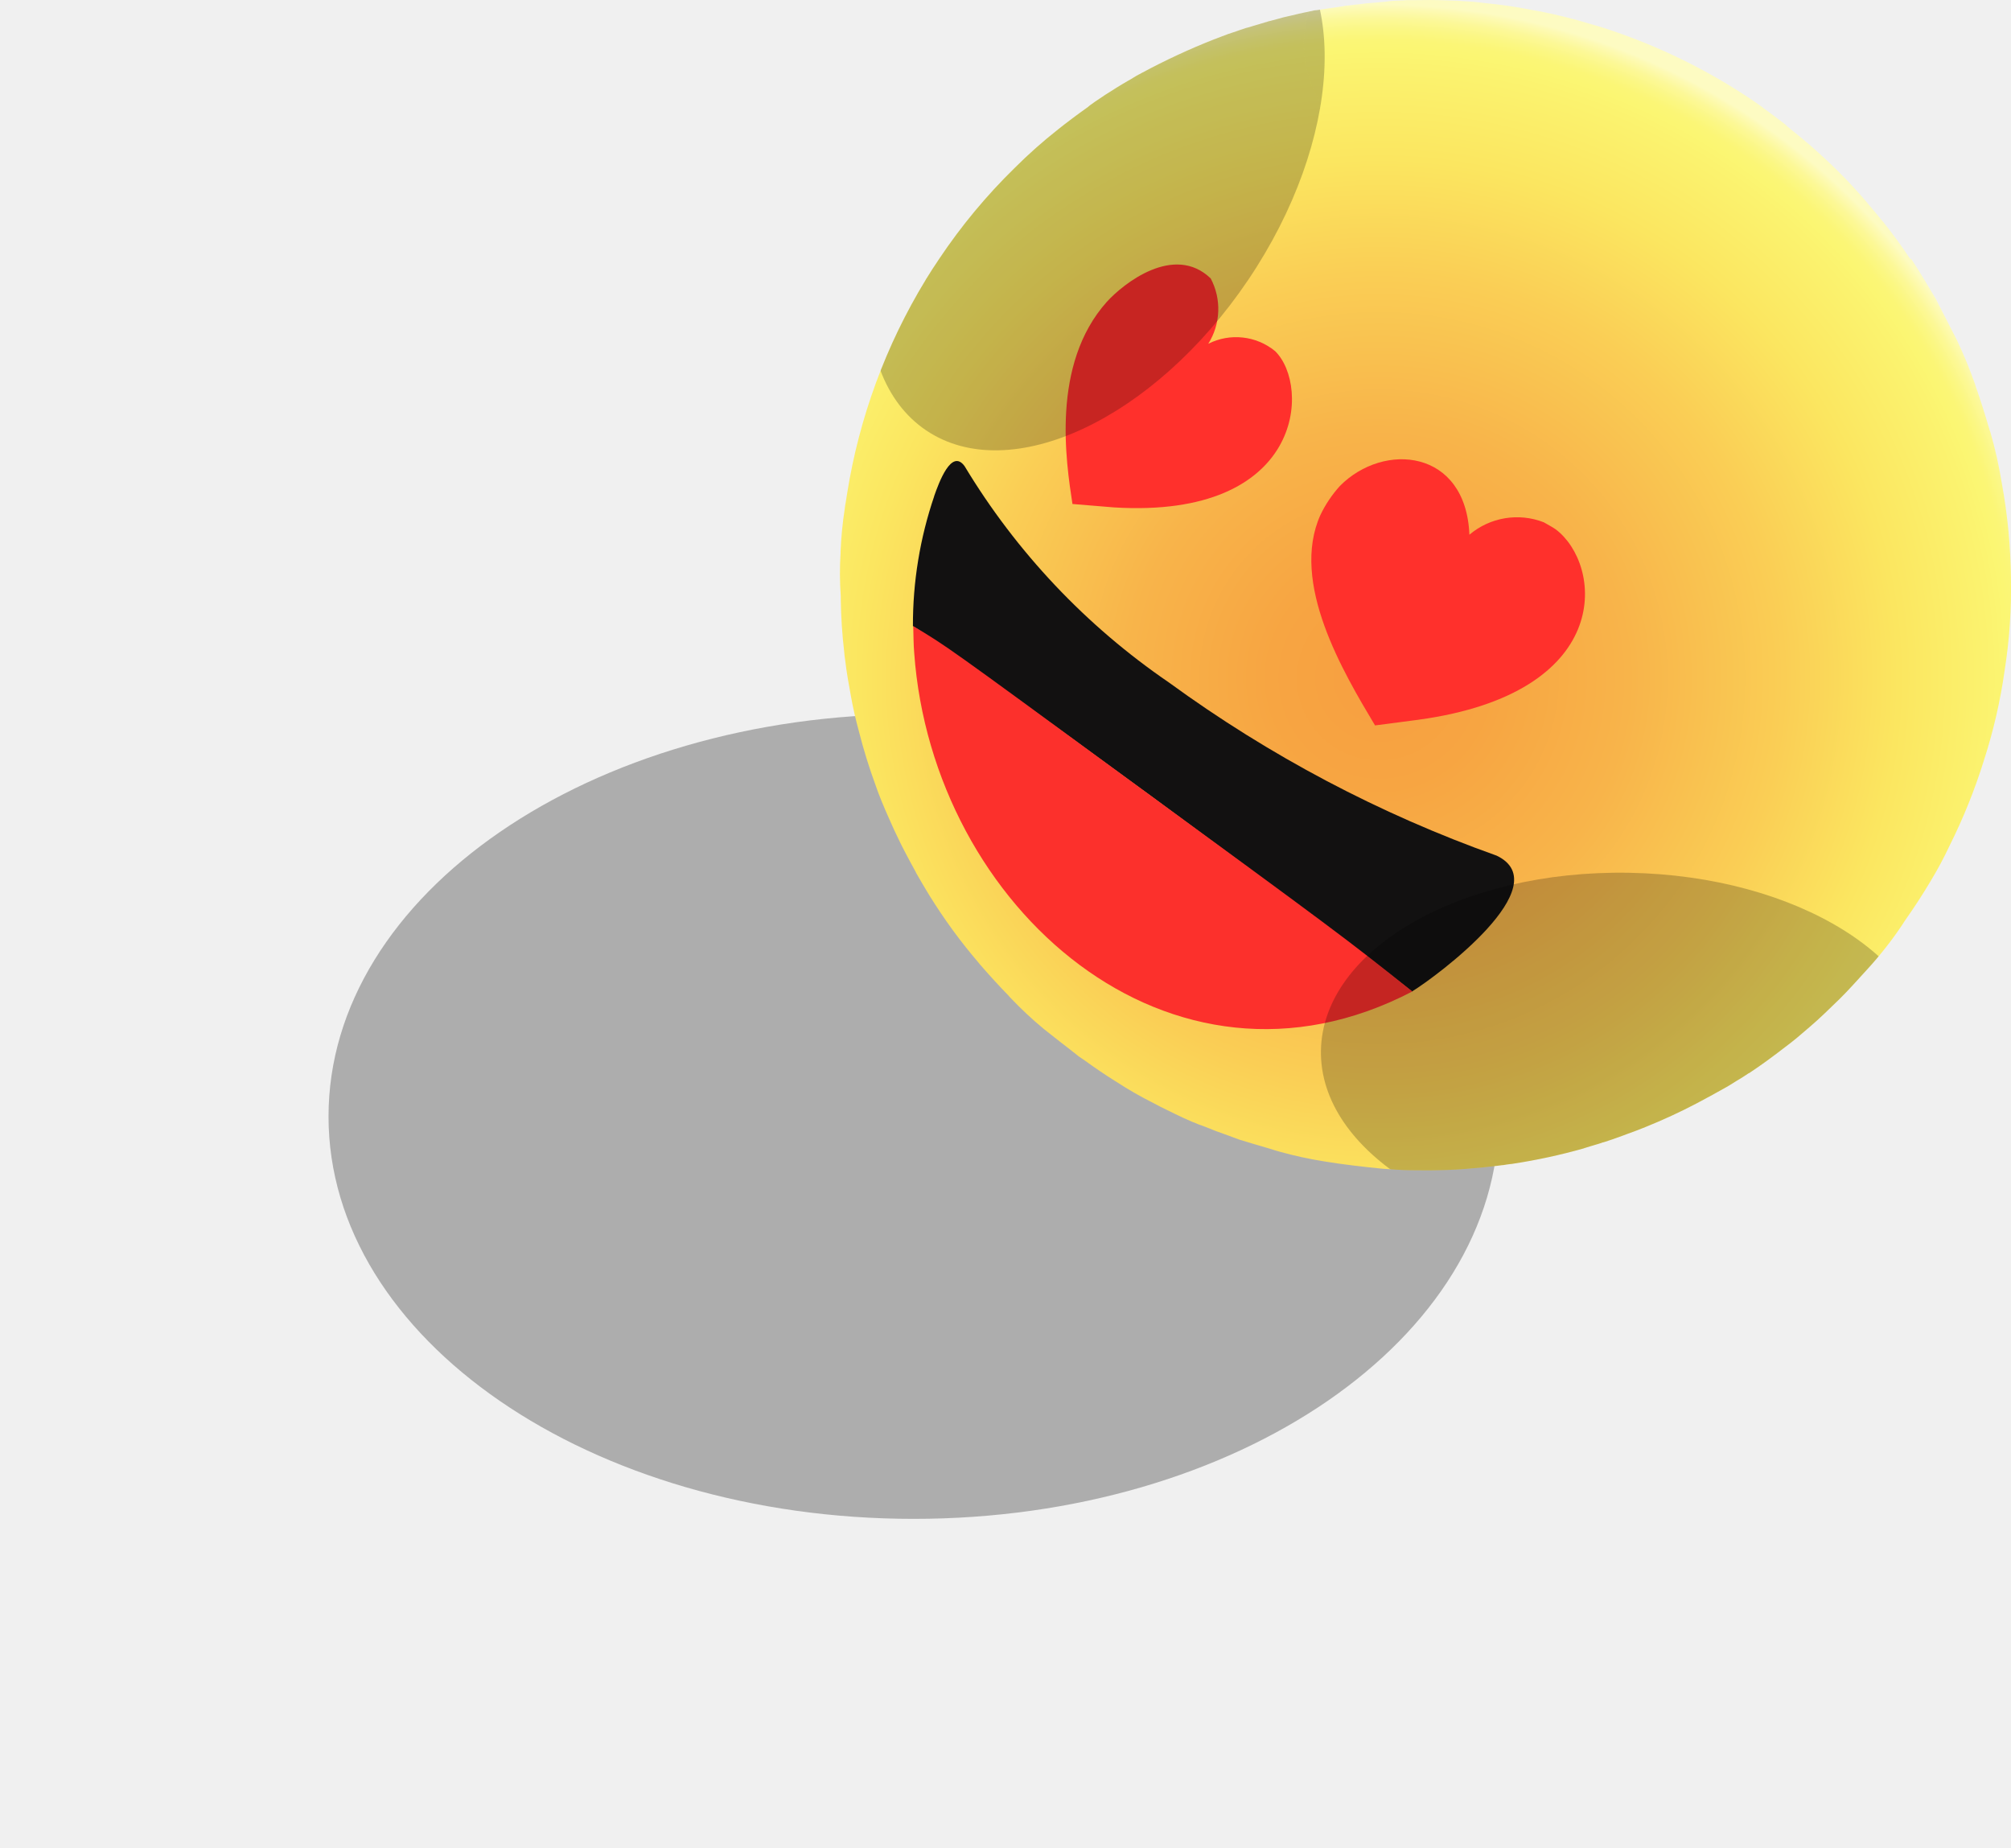
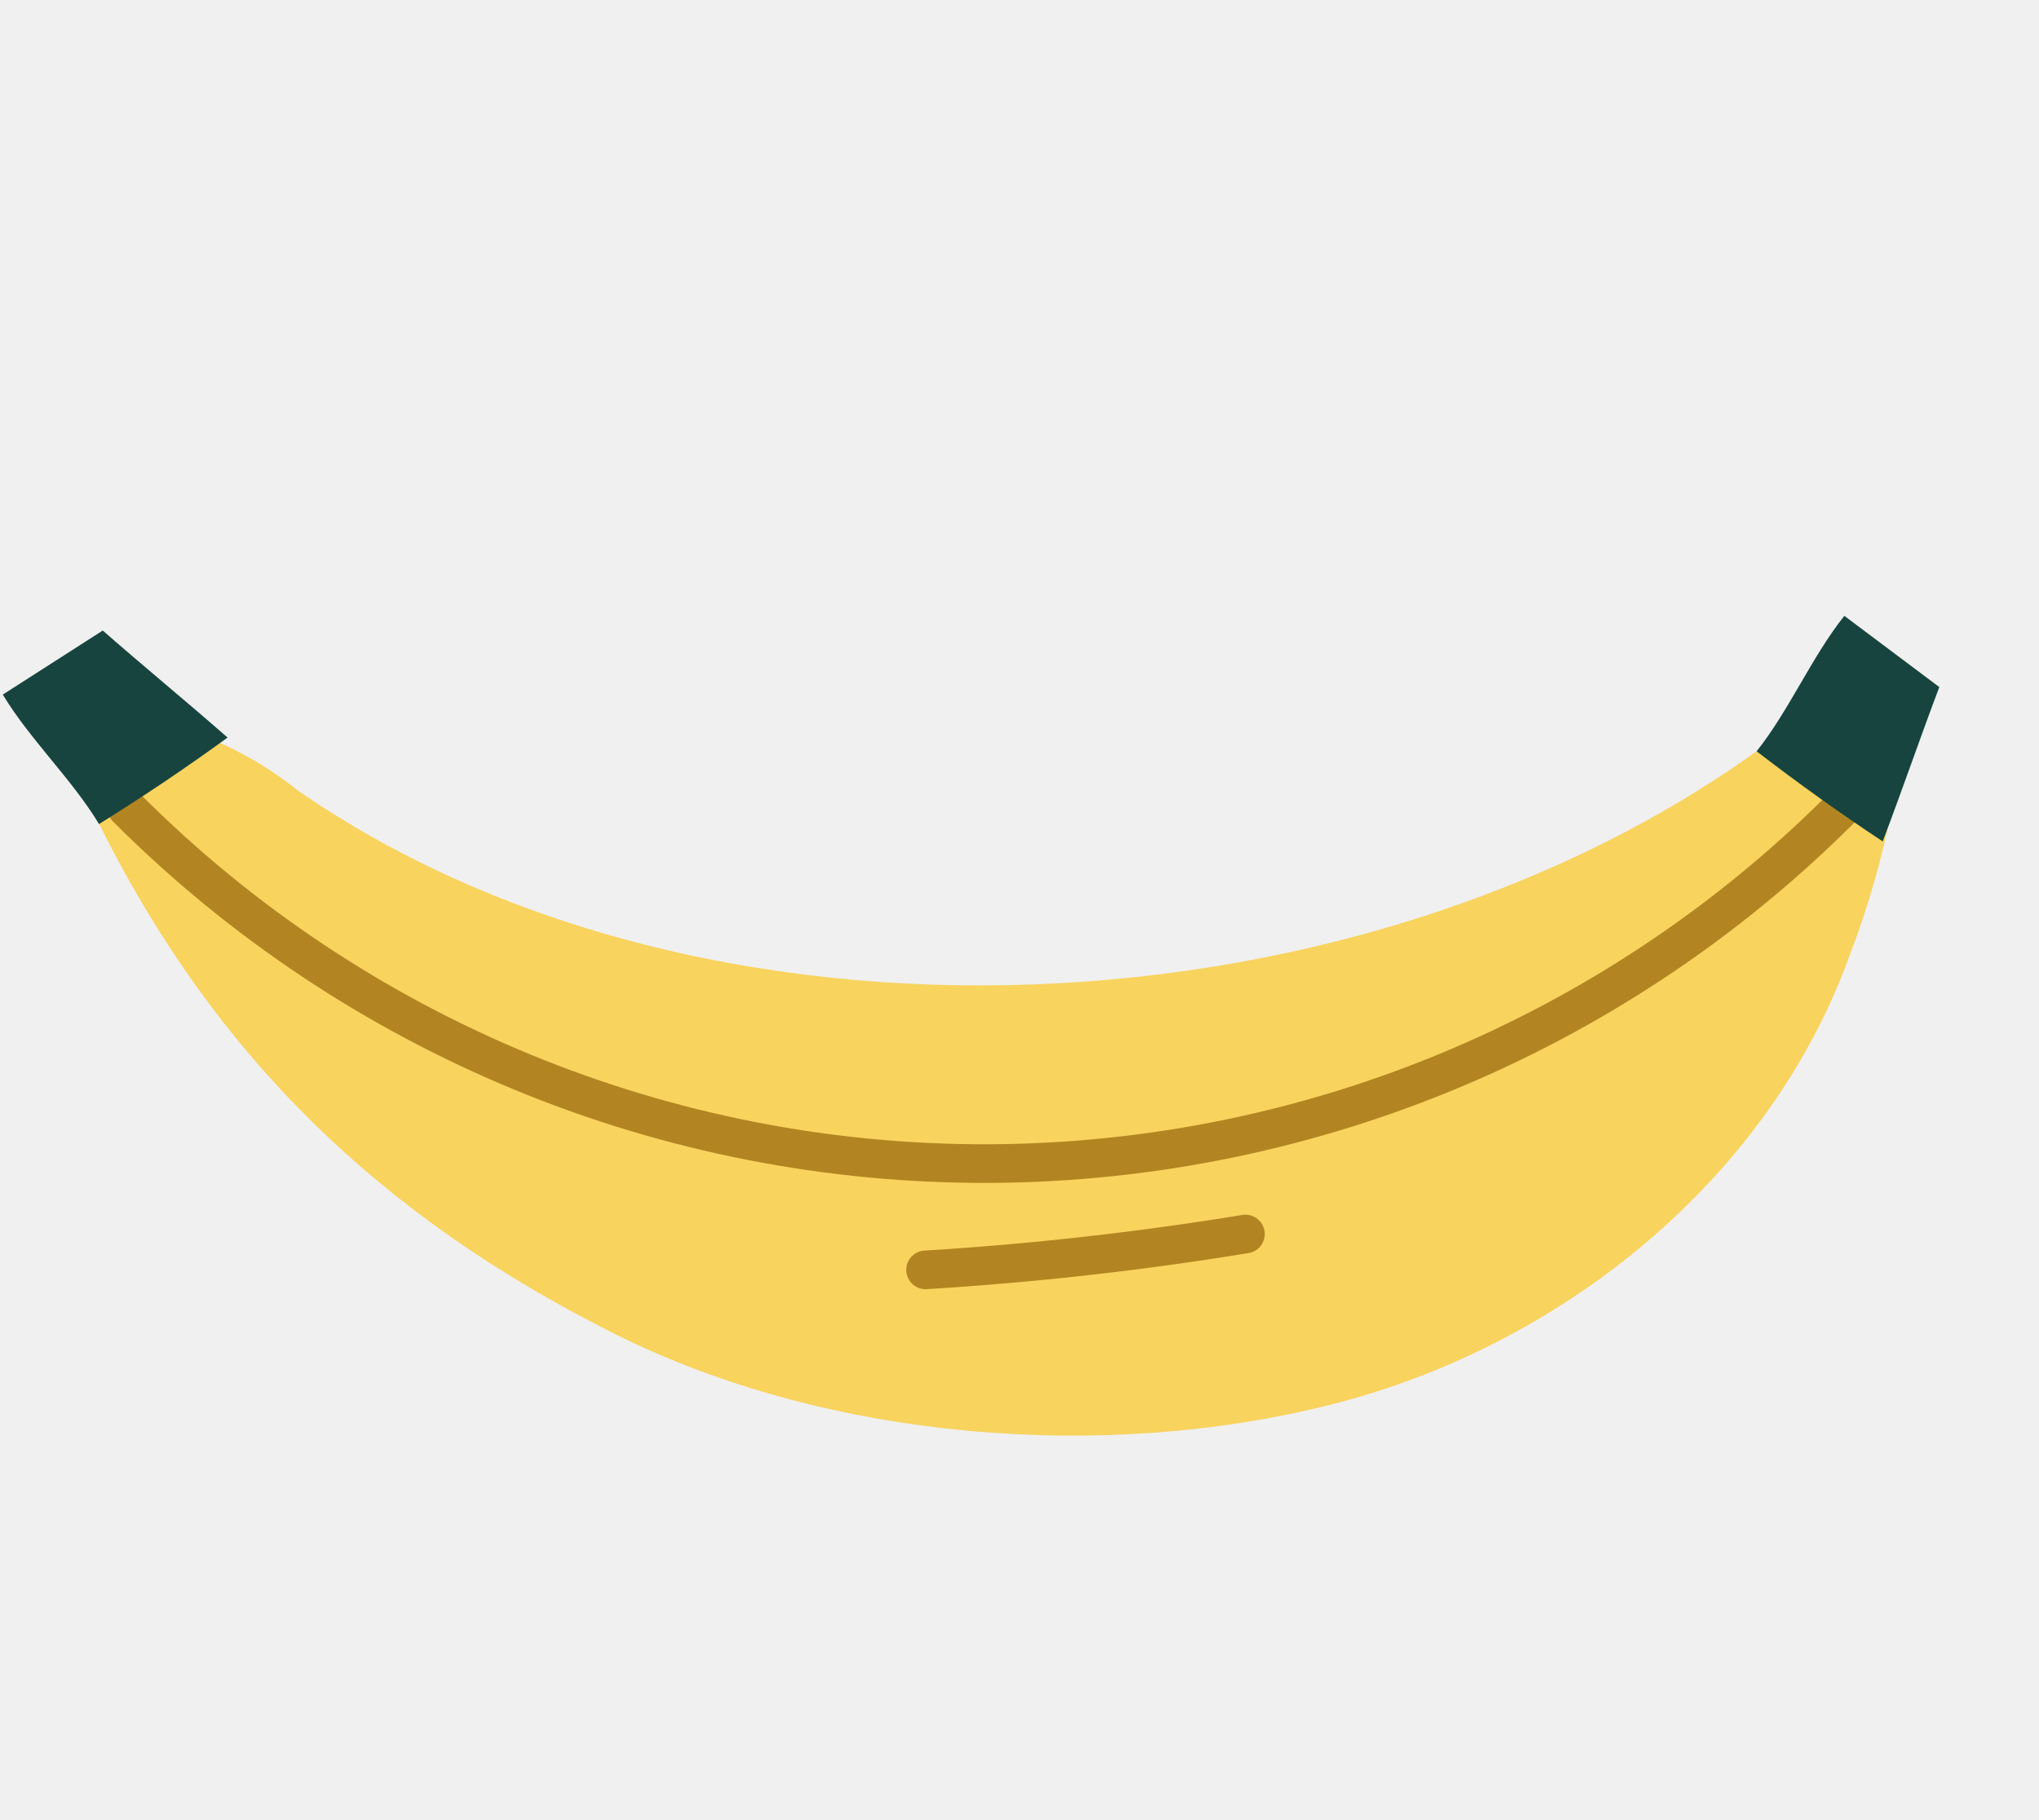
- <svg xmlns="http://www.w3.org/2000/svg" xmlns:xlink="http://www.w3.org/1999/xlink" width="82.478" height="75.758" viewBox="0 0 82.478 75.758">
-   <defs>
-     <radialGradient id="radial-gradient" cx="0.471" cy="0.58" r="0.575" gradientTransform="matrix(-0.999, -0.004, -0.004, 1, 0.933, 0.001)" gradientUnits="objectBoundingBox">
-       <stop offset="0" stop-color="#f79f40" />
-       <stop offset="0.163" stop-color="#f7a542" />
-       <stop offset="0.371" stop-color="#f8b44a" />
-       <stop offset="0.601" stop-color="#face55" />
-       <stop offset="0.771" stop-color="#fbe660" />
-       <stop offset="0.91" stop-color="#fbf36f" />
-       <stop offset="0.932" stop-color="#fbf672" />
-       <stop offset="0.947" stop-color="#fbf676" />
-       <stop offset="0.962" stop-color="#fbf783" />
-       <stop offset="0.978" stop-color="#fcf897" />
-       <stop offset="0.994" stop-color="#fdfab4" />
-       <stop offset="1" stop-color="#fdfbc2" />
-     </radialGradient>
-     <clipPath id="clip-path">
-       <path id="Trazado_116496" data-name="Trazado 116496" d="M52.65,29.84v-.06c0-.11-.03-.77-.15-1.75-.01-.09-.02-.17-.03-.26-.02-.12-.04-.25-.06-.38a23.894,23.894,0,0,0-3.15-8.77c0-.01-.01-.01-.01-.02-.17-.29-.35-.57-.54-.85h0a23.353,23.353,0,0,0-3.06-3.74,20.449,20.449,0,0,0-1.77-1.6c-.39-.32-.78-.62-1.19-.91a.265.265,0,0,1-.06-.05l-.05-.04-.21-.15c-.26-.18-.55-.37-.86-.57h0c-.01-.01-.02-.01-.03-.02-.15-.09-.3-.19-.47-.28-.07-.04-.15-.09-.22-.13s-.12-.07-.19-.11a1.092,1.092,0,0,0-.15-.08,25.413,25.413,0,0,0-2.93-1.4c-.26-.11-.47-.18-.58-.23l-.18-.07-.18-.07c-.01,0-.02-.01-.03-.01l-.04-.01-.3-.1-.04-.01c-.01,0-.03-.01-.04-.01l-.2-.07a2.759,2.759,0,0,0-.27-.08l-.23-.07c-.04-.01-.09-.03-.13-.04-.01,0-.03-.01-.04-.01s-.03-.01-.05-.01a.636.636,0,0,1-.07-.02l-.26-.07-.22-.06c-.07-.02-.14-.03-.21-.05h-.01l-.13-.03-.25-.06-.18-.04a2.049,2.049,0,0,0-.24-.05c-.01,0-.03-.01-.04-.01-.06-.01-.12-.03-.18-.04l-.11-.02-.13-.03h-.02l-.04-.01c-.02,0-.05-.01-.07-.01a1.766,1.766,0,0,1-.2-.04.6.6,0,0,0-.12-.02h0a2.068,2.068,0,0,1-.22-.04l-.19-.03c-.03-.01-.07-.01-.11-.02a.985.985,0,0,0-.17-.02,1,1,0,0,0-.16-.02l-.27-.03-.25-.03c-.03,0-.05-.01-.08-.01h-.02a1.641,1.641,0,0,0-.23-.02l-.34-.03c-.08-.01-.16-.01-.23-.02-.09-.01-.17-.01-.26-.02s-.18-.01-.27-.02A.97.97,0,0,1,29.76,7h-.37c-.48-.01-.96-.01-1.45,0-.11,0-.21,0-.31.01s-.22.01-.32.02c-.07,0-.13.01-.19.01-.16.01-.31.02-.46.04-.05,0-.11.01-.16.01-.22.02-.43.04-.64.07-.1.01-.2.02-.3.04h-.01c-.02,0-.04.01-.06.01q-.24.03-.45.06c-.11.02-.23.04-.34.05-.26.04-.47.08-.61.11-.7.14-1.38.3-2.06.5-.41.11-.77.22-1.21.38a24.021,24.021,0,0,0-5.31,2.61h0c-.17.11-.33.22-.49.33a.265.265,0,0,0-.06.05c-.28.2-.56.4-.84.61a.423.423,0,0,1-.07.05l-.02.02-.02.02c-.01.01-.02.02-.03.02s-.02.01-.03.02c-.08.06-.15.12-.23.18-.15.12-.3.24-.44.36-.08.07-.16.13-.24.2-.16.14-.32.27-.46.4l-.02.02-.02.02c-.03.03-.07.06-.1.09-.75.69-1.21,1.19-1.24,1.22-.23.25-.46.51-.69.77-.16.19-.33.38-.5.59-.01.01-.02.03-.04.04l-.03.03c-.34.42-.69.89-1.08,1.46l-.01.01-.01.01c-.01.01-.01.02-.02.02-.18.26-.36.55-.54.86-.16.26-.32.52-.46.75l-.46.88c-.15.29-.29.56-.42.82a16.758,16.758,0,0,0-.76,1.82h0v.01c-.22.6-.42,1.23-.6,1.84l-.01.02a.037.037,0,0,1-.01.03,17.968,17.968,0,0,0-.5,2.13,23.506,23.506,0,0,0-.17,7.66,22.794,22.794,0,0,0,.82,3.68,23.944,23.944,0,0,0,1.38,3.51,15.311,15.311,0,0,0,.75,1.42c.32.56.68,1.11,1.06,1.66.04.07.09.13.13.2a16,16,0,0,0,1.39,1.8c.34.37.78.88,1.14,1.24s.83.82,1.22,1.15h0c.42.37.6.53.99.83q.72.585,1.47,1.08h.01c.16.11.32.22.49.32.19.12.38.24.55.34.09.05.22.13.36.21a.573.573,0,0,1,.07.04c.15.09.33.18.52.29.04.02.09.05.13.07a22.789,22.789,0,0,0,2.12,1c.18.07.42.17.7.28l.24.09.42.15.3.1.11.03c.01,0,.01,0,.02.01l.16.05a2.759,2.759,0,0,0,.27.08l.26.08c.01,0,.02,0,.02.01a22.1,22.1,0,0,0,2.96.66l.09.01c.08.01.17.03.27.04h.03l.23.03.53.06c.24.03.56.05.79.07s.49.03.74.04h.02c.13.01.25.01.37.01.33.01.77,0,1.1.01s.79-.03,1.13-.05c.72-.06,1.68-.17,2.39-.28a18.747,18.747,0,0,0,1.84-.38c.14-.04.28-.08.43-.12.43-.12.87-.25,1.24-.36l.43-.16c.35-.12.69-.25,1.03-.38l.17-.06c.4-.15.89-.38,1.32-.59.19-.09.37-.18.55-.28a15.71,15.71,0,0,0,1.56-.88c.02-.01.03-.02.05-.03.41-.26.82-.52,1.22-.81.09-.06.18-.12.26-.17l.44-.34c.12-.09.23-.18.35-.27l.66-.52a14.289,14.289,0,0,0,1.37-1.26l.03-.03.07-.07c.35-.35.74-.77,1.2-1.29a.138.138,0,0,0,.03-.04h0a20.958,20.958,0,0,0,2.02-2.71c.01-.01.01-.02.02-.03.19-.3.38-.61.57-.95v-.01h0c.08-.14.16-.29.24-.44.11-.2.22-.41.31-.59l.09-.18c.16-.32.31-.65.47-.99.21-.47.41-.94.56-1.36h0c.26-.7.5-1.44.71-2.23.13-.48.25-.96.33-1.41.1-.48.18-.98.25-1.5.02-.12.03-.23.05-.34.08-.69.14-1.41.16-2.14v-.13C52.68,31.04,52.68,30.45,52.65,29.84Z" transform="translate(-4.654 -6.992)" />
-     </clipPath>
-     <linearGradient id="linear-gradient" x1="-0.166" y1="-323.933" x2="-1.166" y2="-323.933" gradientUnits="objectBoundingBox">
-       <stop offset="0" stop-color="#19b79c" />
-       <stop offset="0.405" stop-color="#1dbb9e" />
-       <stop offset="0.825" stop-color="#2ac8a3" />
-       <stop offset="0.997" stop-color="#31cfa6" />
-     </linearGradient>
-     <linearGradient id="linear-gradient-2" x1="-2.106" y1="-363.238" x2="-3.08" y2="-363.238" xlink:href="#linear-gradient" />
-     <clipPath id="clip-path-2">
-       <path id="Trazado_116504" data-name="Trazado 116504" d="M4.652,29.65v-.06a15.757,15.757,0,0,1,.17-1.74,2.335,2.335,0,0,1,.04-.26c.02-.12.04-.25.06-.38a24.088,24.088,0,0,1,3.22-8.75c0-.01.01-.01.01-.02.18-.29.36-.57.55-.85h0a23.39,23.39,0,0,1,3.09-3.72,20.134,20.134,0,0,1,1.78-1.58q.585-.465,1.2-.9a.265.265,0,0,0,.06-.05l.05-.04.21-.15c.26-.18.55-.37.86-.56h0c.01-.01.02-.01.03-.02.15-.09.31-.19.47-.28a2.53,2.53,0,0,0,.22-.13c.06-.04.12-.07.19-.11.05-.03.1-.05.15-.08a27.308,27.308,0,0,1,2.95-1.37c.26-.1.47-.18.58-.22l.18-.06.18-.06c.01,0,.02-.01.03-.01l.05-.02.3-.1.04-.01c.01,0,.03-.01.04-.01l.2-.06c.08-.02.19-.06.27-.08l.23-.07a.647.647,0,0,0,.13-.04c.01,0,.03-.01.04-.01s.03-.01.05-.01a.637.637,0,0,0,.07-.02l.26-.07.22-.06c.07-.02.14-.03.21-.05h.01l.13-.03c.08-.02.18-.04.25-.06l.18-.04c.08-.02.16-.03.24-.05.01,0,.03-.01.04-.01a1.163,1.163,0,0,0,.18-.04l.11-.01.13-.02h.02l.04-.01c.02,0,.05-.01.07-.01l.2-.03c.04-.01.09-.01.13-.02h0l.22-.03.19-.03a.516.516,0,0,0,.11-.02.985.985,0,0,1,.17-.02c.06-.01.11-.01.16-.02l.27-.03.25-.03c.03,0,.05-.01.08-.01h.02c.07-.01.15-.01.23-.02l.34-.03c.08-.01.16-.01.23-.02a1.569,1.569,0,0,1,.24-.03,2.437,2.437,0,0,1,.27-.01.86.86,0,0,1,.16-.01l.15-.01h.24c.49-.01.97-.01,1.45.01.11,0,.21.01.31.01s.22.01.32.02c.07,0,.13.01.19.01.16.01.31.02.46.04.05.01.11.01.16.02.22.02.43.05.64.07.1.01.2.03.3.04h.01c.02,0,.04.01.06.01.16.02.31.05.45.07l.34.06c.26.05.47.09.6.11.69.14,1.38.31,2.06.52.41.11.76.23,1.21.39a24.178,24.178,0,0,1,5.28,2.65h0c.16.11.33.22.49.34a.265.265,0,0,1,.06.05c.28.2.56.41.83.62a.424.424,0,0,0,.07.05l.02.02.02.02.03.03c.01.01.02.01.02.02.08.06.15.12.22.18.15.12.3.24.44.36.08.07.16.14.24.2.16.14.31.28.46.41l.02.02.02.02c.03.03.07.06.1.09.75.69,1.2,1.2,1.23,1.23.23.25.46.51.68.78.16.19.32.38.49.59.01.01.02.03.04.04l.02.03c.33.42.69.89,1.07,1.47l.04.01.01.01c.01.01.01.02.02.02.17.26.36.56.54.86.16.26.31.53.45.75l.45.88c.15.29.29.56.42.82a18.431,18.431,0,0,1,.75,1.83h0v.01c.21.6.41,1.23.59,1.85l.01.02a.037.037,0,0,0,.01.03,17.59,17.59,0,0,1,.48,2.14,22.71,22.71,0,0,1,.37,3.87,21.465,21.465,0,0,1-.26,3.8,21.96,21.96,0,0,1-.85,3.68,23.286,23.286,0,0,1-1.41,3.5,15.244,15.244,0,0,1-.76,1.42c-.33.56-.69,1.11-1.07,1.65-.04.07-.09.13-.13.2a15.2,15.2,0,0,1-1.41,1.79c-.34.37-.79.88-1.15,1.23s-.84.82-1.22,1.14h0c-.43.37-.6.52-1,.82-.49.38-.98.74-1.48,1.07H41.9c-.16.11-.32.21-.49.31-.19.12-.38.24-.55.33-.09.05-.22.12-.36.2a.574.574,0,0,0-.07.04c-.15.08-.33.18-.52.28-.04.02-.09.05-.13.07a23.108,23.108,0,0,1-2.12.98c-.18.07-.42.17-.71.27l-.24.09-.42.15-.3.1-.11.03c-.01,0-.01,0-.02.01l-.16.05c-.08.02-.19.06-.27.08l-.26.08c-.01,0-.02,0-.02.01a23.962,23.962,0,0,1-2.96.64l-.09.01c-.08.01-.17.02-.27.04H31.8l-.23.03-.53.06c-.24.02-.56.05-.79.07s-.49.03-.74.04h-.02c-.13,0-.25.01-.37.01-.33.01-.77,0-1.1,0s-.79-.04-1.13-.06c-.72-.07-1.68-.18-2.39-.3a16.281,16.281,0,0,1-1.84-.4c-.14-.04-.28-.08-.43-.13-.43-.12-.87-.26-1.24-.37l-.43-.16c-.35-.12-.69-.25-1.03-.39l-.17-.06c-.4-.15-.88-.38-1.32-.6-.19-.09-.37-.18-.55-.28a15.612,15.612,0,0,1-1.55-.89.219.219,0,0,0-.05-.03c-.41-.26-.81-.53-1.21-.82-.09-.06-.17-.12-.25-.17L14,49.97c-.12-.09-.23-.18-.35-.27l-.66-.52a15.233,15.233,0,0,1-1.36-1.27l-.03-.03-.06-.07c-.34-.35-.74-.78-1.19-1.3a.138.138,0,0,1-.03-.04h0a21.889,21.889,0,0,1-2-2.73c-.01-.01-.01-.02-.02-.03-.18-.3-.37-.61-.56-.95v-.01h0c-.08-.14-.16-.29-.24-.44-.11-.21-.22-.41-.31-.59l-.09-.18c-.16-.32-.31-.65-.46-.99-.21-.47-.41-.95-.55-1.36h0a22.441,22.441,0,0,1-.69-2.23c-.13-.48-.24-.96-.32-1.41-.09-.49-.18-.98-.24-1.5-.02-.12-.03-.23-.04-.34a21.166,21.166,0,0,1-.14-2.14v-.13A13.347,13.347,0,0,1,4.652,29.65Z" transform="translate(-4.627 -6.983)" fill="url(#radial-gradient)" />
-     </clipPath>
-   </defs>
-   <g id="Grupo_157926" data-name="Grupo 157926" transform="translate(13.474)">
-     <ellipse id="Elipse_4737" data-name="Elipse 4737" cx="24" cy="16.5" rx="24" ry="16.5" transform="translate(0 29.284)" fill="#0b0b0b" opacity="0.292" style="mix-blend-mode: multiply;isolation: isolate" />
-     <path id="Trazado_116493" data-name="Trazado 116493" d="M4.652,29.65v-.06a15.757,15.757,0,0,1,.17-1.74,2.335,2.335,0,0,1,.04-.26c.02-.12.04-.25.06-.38a24.088,24.088,0,0,1,3.22-8.75c0-.01.01-.01.01-.02.18-.29.36-.57.55-.85h0a23.39,23.39,0,0,1,3.09-3.72,20.134,20.134,0,0,1,1.78-1.58q.585-.465,1.2-.9a.265.265,0,0,0,.06-.05l.05-.04.21-.15c.26-.18.55-.37.86-.56h0c.01-.01.02-.01.03-.02.15-.09.31-.19.47-.28a2.53,2.53,0,0,0,.22-.13c.06-.04.12-.07.19-.11.05-.03.1-.05.15-.08a27.308,27.308,0,0,1,2.95-1.37c.26-.1.47-.18.58-.22l.18-.06.18-.06c.01,0,.02-.01.03-.01l.05-.02.3-.1.04-.01c.01,0,.03-.01.04-.01l.2-.06c.08-.02.19-.06.27-.08l.23-.07a.647.647,0,0,0,.13-.04c.01,0,.03-.01.04-.01s.03-.01.05-.01a.637.637,0,0,0,.07-.02l.26-.07.22-.06c.07-.02.14-.03.21-.05h.01l.13-.03c.08-.02.18-.04.25-.06l.18-.04c.08-.02.16-.03.24-.05.01,0,.03-.01.04-.01a1.163,1.163,0,0,0,.18-.04l.11-.01.13-.02h.02l.04-.01c.02,0,.05-.01.07-.01l.2-.03c.04-.01.09-.01.13-.02h0l.22-.03.19-.03a.516.516,0,0,0,.11-.02.985.985,0,0,1,.17-.02c.06-.01.11-.01.16-.02l.27-.03.25-.03c.03,0,.05-.01.08-.01h.02c.07-.01.15-.01.23-.02l.34-.03c.08-.01.16-.01.23-.02a1.569,1.569,0,0,1,.24-.03,2.437,2.437,0,0,1,.27-.01.86.86,0,0,1,.16-.01l.15-.01h.24c.49-.01.97-.01,1.45.01.11,0,.21.01.31.01s.22.01.32.02c.07,0,.13.01.19.01.16.01.31.02.46.04.05.01.11.01.16.02.22.02.43.05.64.07.1.01.2.03.3.04h.01c.02,0,.04.01.06.01.16.02.31.05.45.07l.34.06c.26.05.47.09.6.11.69.14,1.38.31,2.06.52.41.11.76.23,1.21.39a24.178,24.178,0,0,1,5.28,2.65h0c.16.11.33.22.49.34a.265.265,0,0,1,.06.05c.28.2.56.41.83.62a.424.424,0,0,0,.07.05l.02.02.02.02.03.03c.01.01.02.01.02.02.08.06.15.12.22.18.15.12.3.24.44.36.08.07.16.14.24.2.16.14.31.28.46.41l.02.02.02.02c.03.03.07.06.1.09.75.69,1.2,1.2,1.23,1.23.23.25.46.51.68.78.16.19.32.38.49.59.01.01.02.03.04.04l.02.03c.33.42.69.89,1.07,1.47l.04.01.01.01c.01.01.01.02.02.02.17.26.36.56.54.86.16.26.31.53.45.75l.45.88c.15.29.29.56.42.82a18.431,18.431,0,0,1,.75,1.83h0v.01c.21.6.41,1.23.59,1.85l.01.02a.037.037,0,0,0,.01.03,17.59,17.59,0,0,1,.48,2.14,22.71,22.71,0,0,1,.37,3.87,21.465,21.465,0,0,1-.26,3.8,21.96,21.96,0,0,1-.85,3.68,23.286,23.286,0,0,1-1.41,3.5,15.244,15.244,0,0,1-.76,1.42c-.33.56-.69,1.11-1.07,1.65-.04.07-.09.13-.13.2a15.2,15.2,0,0,1-1.41,1.79c-.34.37-.79.88-1.15,1.23s-.84.82-1.22,1.14h0c-.43.37-.6.52-1,.82-.49.38-.98.74-1.48,1.07H41.9c-.16.11-.32.21-.49.31-.19.12-.38.24-.55.33-.09.05-.22.12-.36.2a.574.574,0,0,0-.07.04c-.15.08-.33.18-.52.28-.04.02-.09.05-.13.07a23.108,23.108,0,0,1-2.12.98c-.18.07-.42.17-.71.27l-.24.09-.42.15-.3.1-.11.03c-.01,0-.01,0-.02.01l-.16.05c-.08.02-.19.06-.27.08l-.26.08c-.01,0-.02,0-.02.01a23.962,23.962,0,0,1-2.96.64l-.09.01c-.08.01-.17.02-.27.04H31.8l-.23.03-.53.06c-.24.02-.56.05-.79.07s-.49.03-.74.04h-.02c-.13,0-.25.01-.37.01-.33.01-.77,0-1.1,0s-.79-.04-1.13-.06c-.72-.07-1.68-.18-2.39-.3a16.281,16.281,0,0,1-1.84-.4c-.14-.04-.28-.08-.43-.13-.43-.12-.87-.26-1.24-.37l-.43-.16c-.35-.12-.69-.25-1.03-.39l-.17-.06c-.4-.15-.88-.38-1.32-.6-.19-.09-.37-.18-.55-.28a15.612,15.612,0,0,1-1.55-.89.219.219,0,0,0-.05-.03c-.41-.26-.81-.53-1.21-.82-.09-.06-.17-.12-.25-.17L14,49.97c-.12-.09-.23-.18-.35-.27l-.66-.52a15.233,15.233,0,0,1-1.36-1.27l-.03-.03-.06-.07c-.34-.35-.74-.78-1.19-1.3a.138.138,0,0,1-.03-.04h0a21.889,21.889,0,0,1-2-2.73c-.01-.01-.01-.02-.02-.03-.18-.3-.37-.61-.56-.95v-.01h0c-.08-.14-.16-.29-.24-.44-.11-.21-.22-.41-.31-.59l-.09-.18c-.16-.32-.31-.65-.46-.99-.21-.47-.41-.95-.55-1.36h0a22.441,22.441,0,0,1-.69-2.23c-.13-.48-.24-.96-.32-1.41-.09-.49-.18-.98-.24-1.5-.02-.12-.03-.23-.04-.34a21.166,21.166,0,0,1-.14-2.14v-.13A13.347,13.347,0,0,1,4.652,29.65Z" transform="translate(16.349 -6.983)" fill="url(#radial-gradient)" />
-     <g id="Grupo_86225" data-name="Grupo 86225" transform="translate(20.955 0.009)" clip-path="url(#clip-path)">
-       <path id="Trazado_116494" data-name="Trazado 116494" d="M50.67,21.64a4.37,4.37,0,0,1,.18-.46C50.8,21.33,50.74,21.48,50.67,21.64Z" transform="translate(-48.844 -6.992)" fill="url(#linear-gradient)" />
-       <path id="Trazado_116495" data-name="Trazado 116495" d="M4.7,34.92c.03-.14.05-.28.08-.41C4.75,34.65,4.73,34.79,4.7,34.92Z" transform="translate(43.196 -6.992)" fill="url(#linear-gradient-2)" />
-     </g>
-     <path id="Trazado_116497" data-name="Trazado 116497" d="M25.873,27.33A16.375,16.375,0,0,0,25,32.66c2.26,1.39,16.97,12.2,20.47,14.98,1.03-.63,6.02-4.35,3.47-5.57a52.925,52.925,0,0,1-13.44-7.1,28.664,28.664,0,0,1-8.38-8.87c-.54-.75-1.06.69-1.25,1.23" transform="translate(-1.032 -6.983)" fill="#121111" />
-     <path id="Trazado_116499" data-name="Trazado 116499" d="M29.22,33.76c.75,10.43,10.52,19.05,20.43,13.88-2.65-2.12-3.33-2.62-11.66-8.71-7.45-5.46-7.45-5.46-8.81-6.27.01.33.01.77.04,1.1" transform="translate(-5.199 -6.983)" fill="#fc302c" />
-     <g id="Grupo_86231" data-name="Grupo 86231" transform="translate(40.307 18.833)">
-       <path id="Trazado_116501" data-name="Trazado 116501" d="M22.473,28.1c-1.25,2.78.93,6.44,2.24,8.63.65-.09,1.52-.19,2.17-.29,7.67-1.22,7.14-6.32,5.24-7.75-.14-.1-.34-.2-.49-.29a3.024,3.024,0,0,0-3.05.51c-.14-3.51-3.51-3.82-5.31-2a4.969,4.969,0,0,0-.8,1.19" transform="translate(-22.099 -25.816)" fill="#ff302c" />
-     </g>
-     <g id="Grupo_86232" data-name="Grupo 86232" transform="translate(30.232 10.846)">
-       <path id="Trazado_116503" data-name="Trazado 116503" d="M35.806,19.36c-2.3,2.57-1.67,6.58-1.41,8.29.51.04,1.19.1,1.7.14,7.78.48,8.08-4.98,6.61-6.41a2.529,2.529,0,0,0-2.74-.3,2.679,2.679,0,0,0,.1-2.68c-1.5-1.44-3.58.21-4.26.96" transform="translate(-34.117 -17.829)" fill="#ff302c" />
-     </g>
-     <g id="Enmascarar_grupo_59" data-name="Enmascarar grupo 59" transform="translate(20.976 0)" clip-path="url(#clip-path-2)">
-       <g id="Grupo_86233" data-name="Grupo 86233" transform="translate(-2.683 -7.272)" opacity="0.561" style="mix-blend-mode: multiply;isolation: isolate">
-         <g id="Grupo_86230" data-name="Grupo 86230" transform="translate(0)">
-           <ellipse id="Elipse_4734" data-name="Elipse 4734" cx="12.5" cy="7.5" rx="12.5" ry="7.5" transform="translate(21.707 1.557)" fill="#fff" opacity="0.743" />
-           <ellipse id="Elipse_4735" data-name="Elipse 4735" cx="12.5" cy="7.5" rx="12.5" ry="7.5" transform="translate(26.415 8.388) rotate(124)" opacity="0.387" />
-           <ellipse id="Elipse_4736" data-name="Elipse 4736" cx="12.5" cy="7.5" rx="12.5" ry="7.5" transform="matrix(-1, -0.017, 0.017, -1, 47.282, 58.274)" opacity="0.387" />
-         </g>
-       </g>
-     </g>
+ <svg xmlns="http://www.w3.org/2000/svg" width="101.789" height="90.858" viewBox="0 0 101.789 90.858">
+   <g id="Grupo_1130723" data-name="Grupo 1130723" transform="translate(-292.701 44.522) rotate(-30)">
+     <path id="Trazado_876708" data-name="Trazado 876708" d="M331.806,195.32c-9.05,7.6-22.077,9.657-33.458,6.469s-22.793-11.078-29.306-20.941c-7.21-10.918-10.41-22.024-9.571-35.081,1.834-.783,4.993-2.867,6.389-1.443a18.041,18.041,0,0,1,3.042,5.116c10.96,23.144,41.745,38.32,67.035,34.3,2.243-.357,2.879,4.444,1.569,6.058A44.246,44.246,0,0,1,331.806,195.32Z" fill="#f8d35e" />
+     <path id="Trazado_876709" data-name="Trazado 876709" d="M261.057,145.893A60.472,60.472,0,0,0,335.8,188.537" fill="none" stroke="#b28522" stroke-linecap="round" stroke-linejoin="round" stroke-miterlimit="10" stroke-width="1.929" />
+     <path id="Trazado_876710" data-name="Trazado 876710" d="M284.058,185.809a159.45,159.45,0,0,0,14.724,6.433" fill="none" stroke="#b28522" stroke-linecap="round" stroke-linejoin="round" stroke-miterlimit="10" stroke-width="1.929" />
+     <path id="Trazado_876711" data-name="Trazado 876711" d="M267.172,145.368q-3.848.408-7.717.531c-.048-2.619-.88-5.384-.928-8l5.921-.275C265.337,140.245,266.283,142.744,267.172,145.368Z" fill="#17443e" />
+     <path id="Trazado_876712" data-name="Trazado 876712" d="M336.135,191.172q-1.727-3.462-3.2-7.045c2.437-.96,4.736-2.707,7.173-3.667l2.328,5.451C340.293,187.662,338.283,189.422,336.135,191.172Z" fill="#17443e" />
  </g>
</svg>
